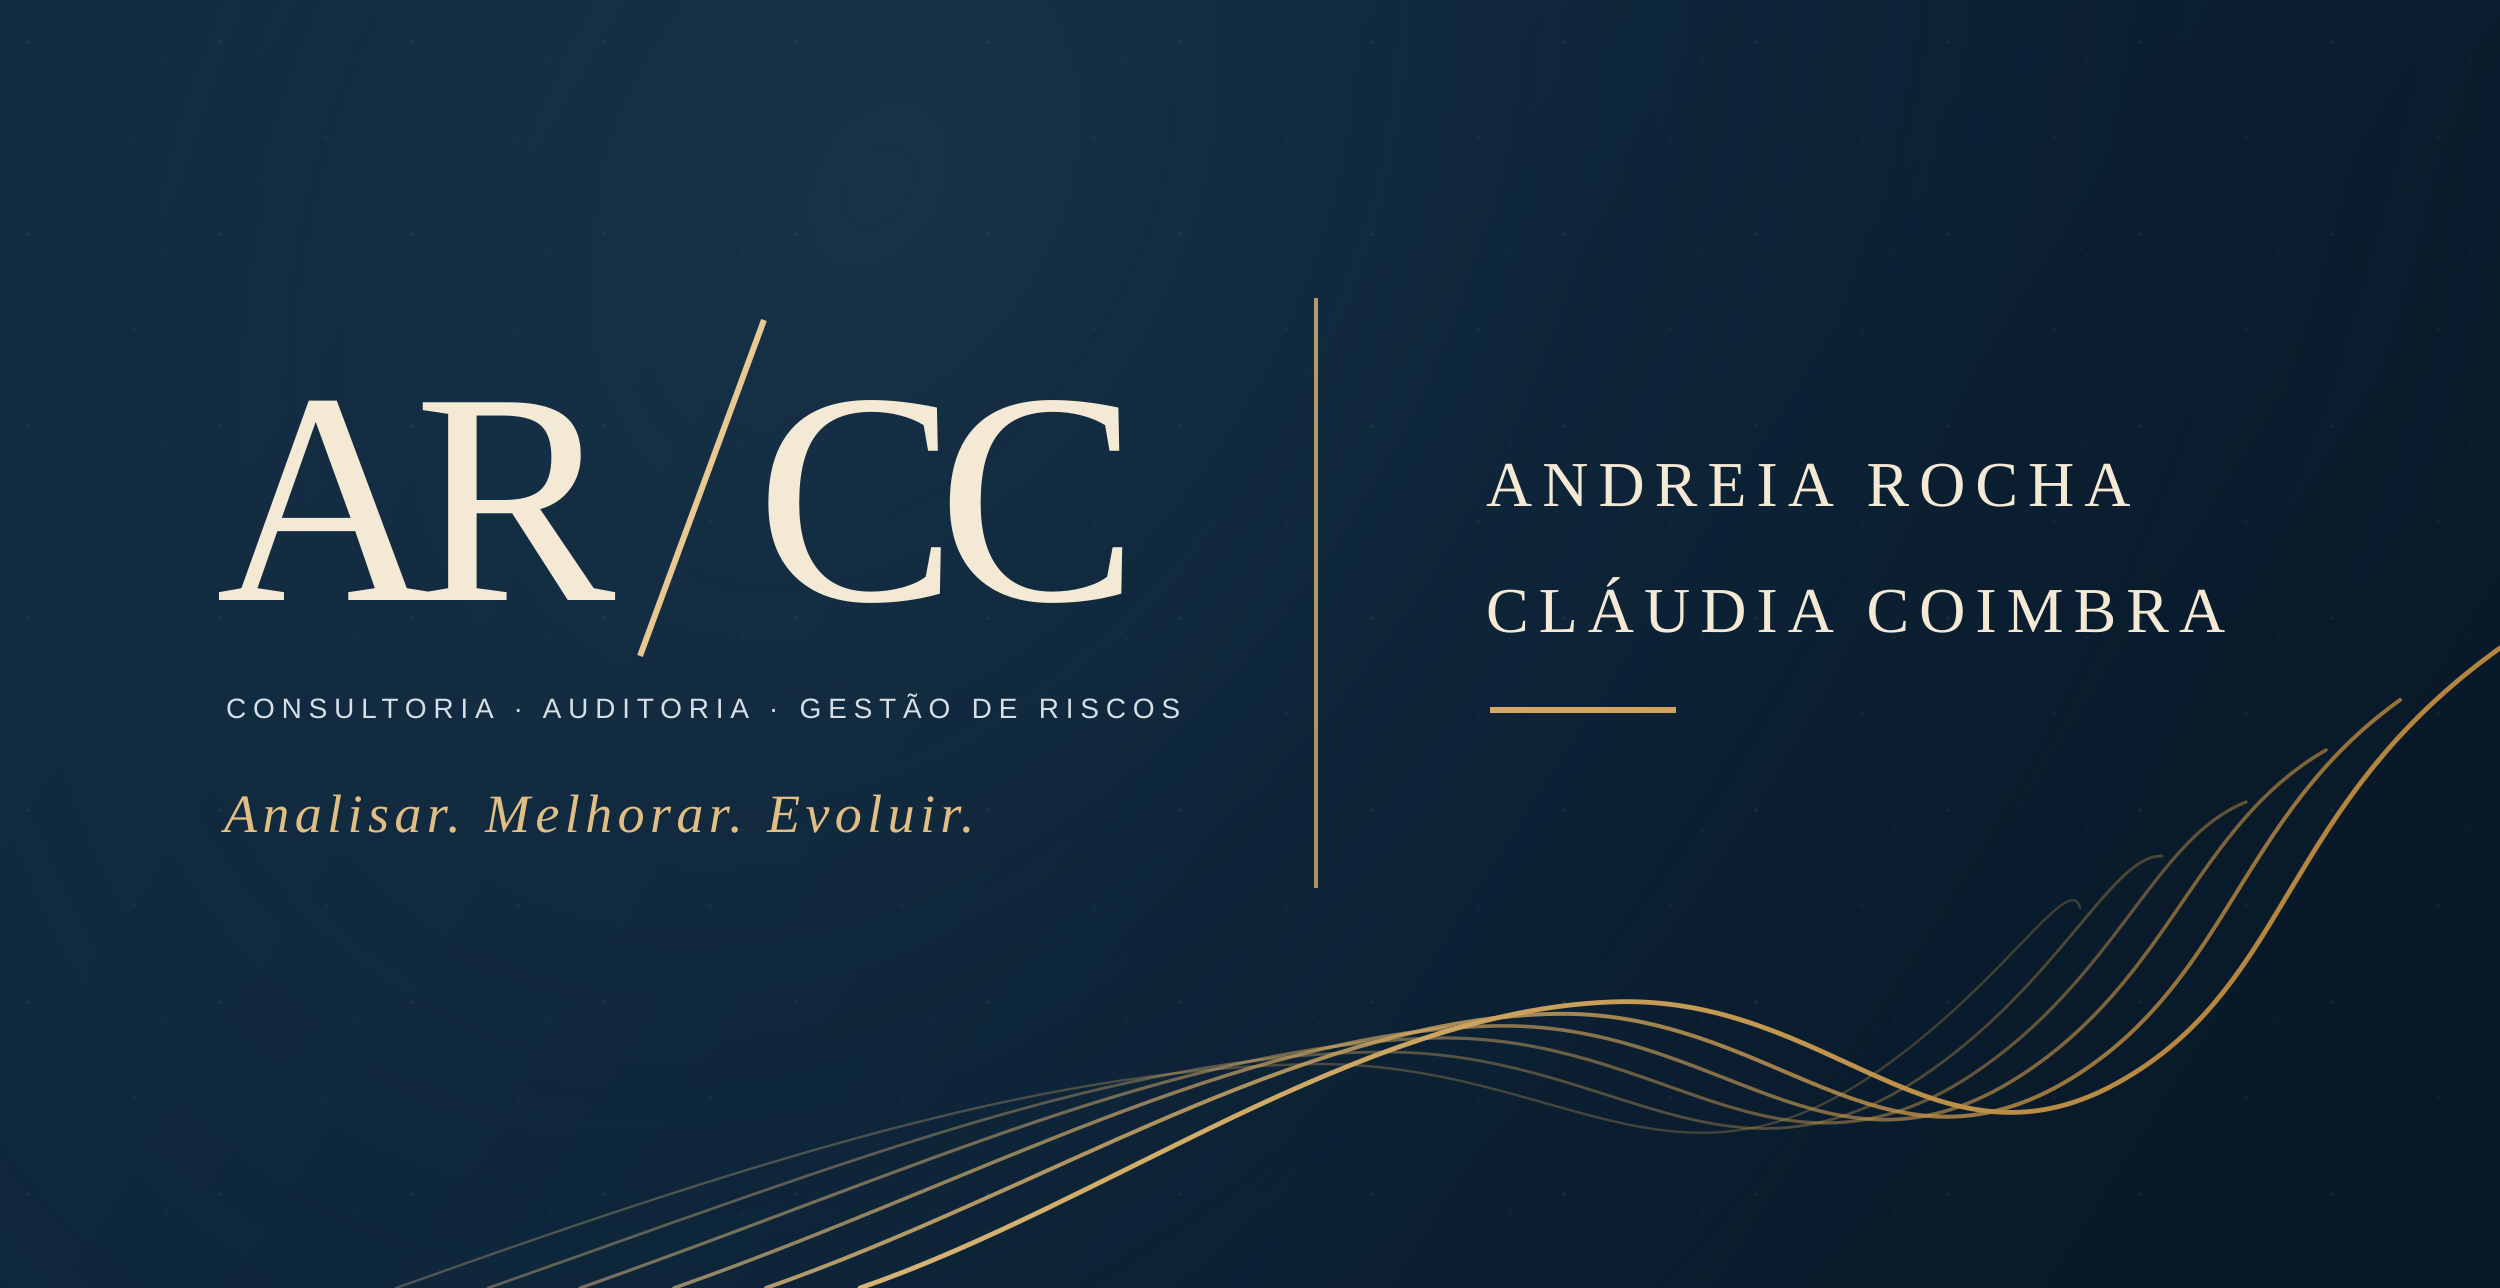
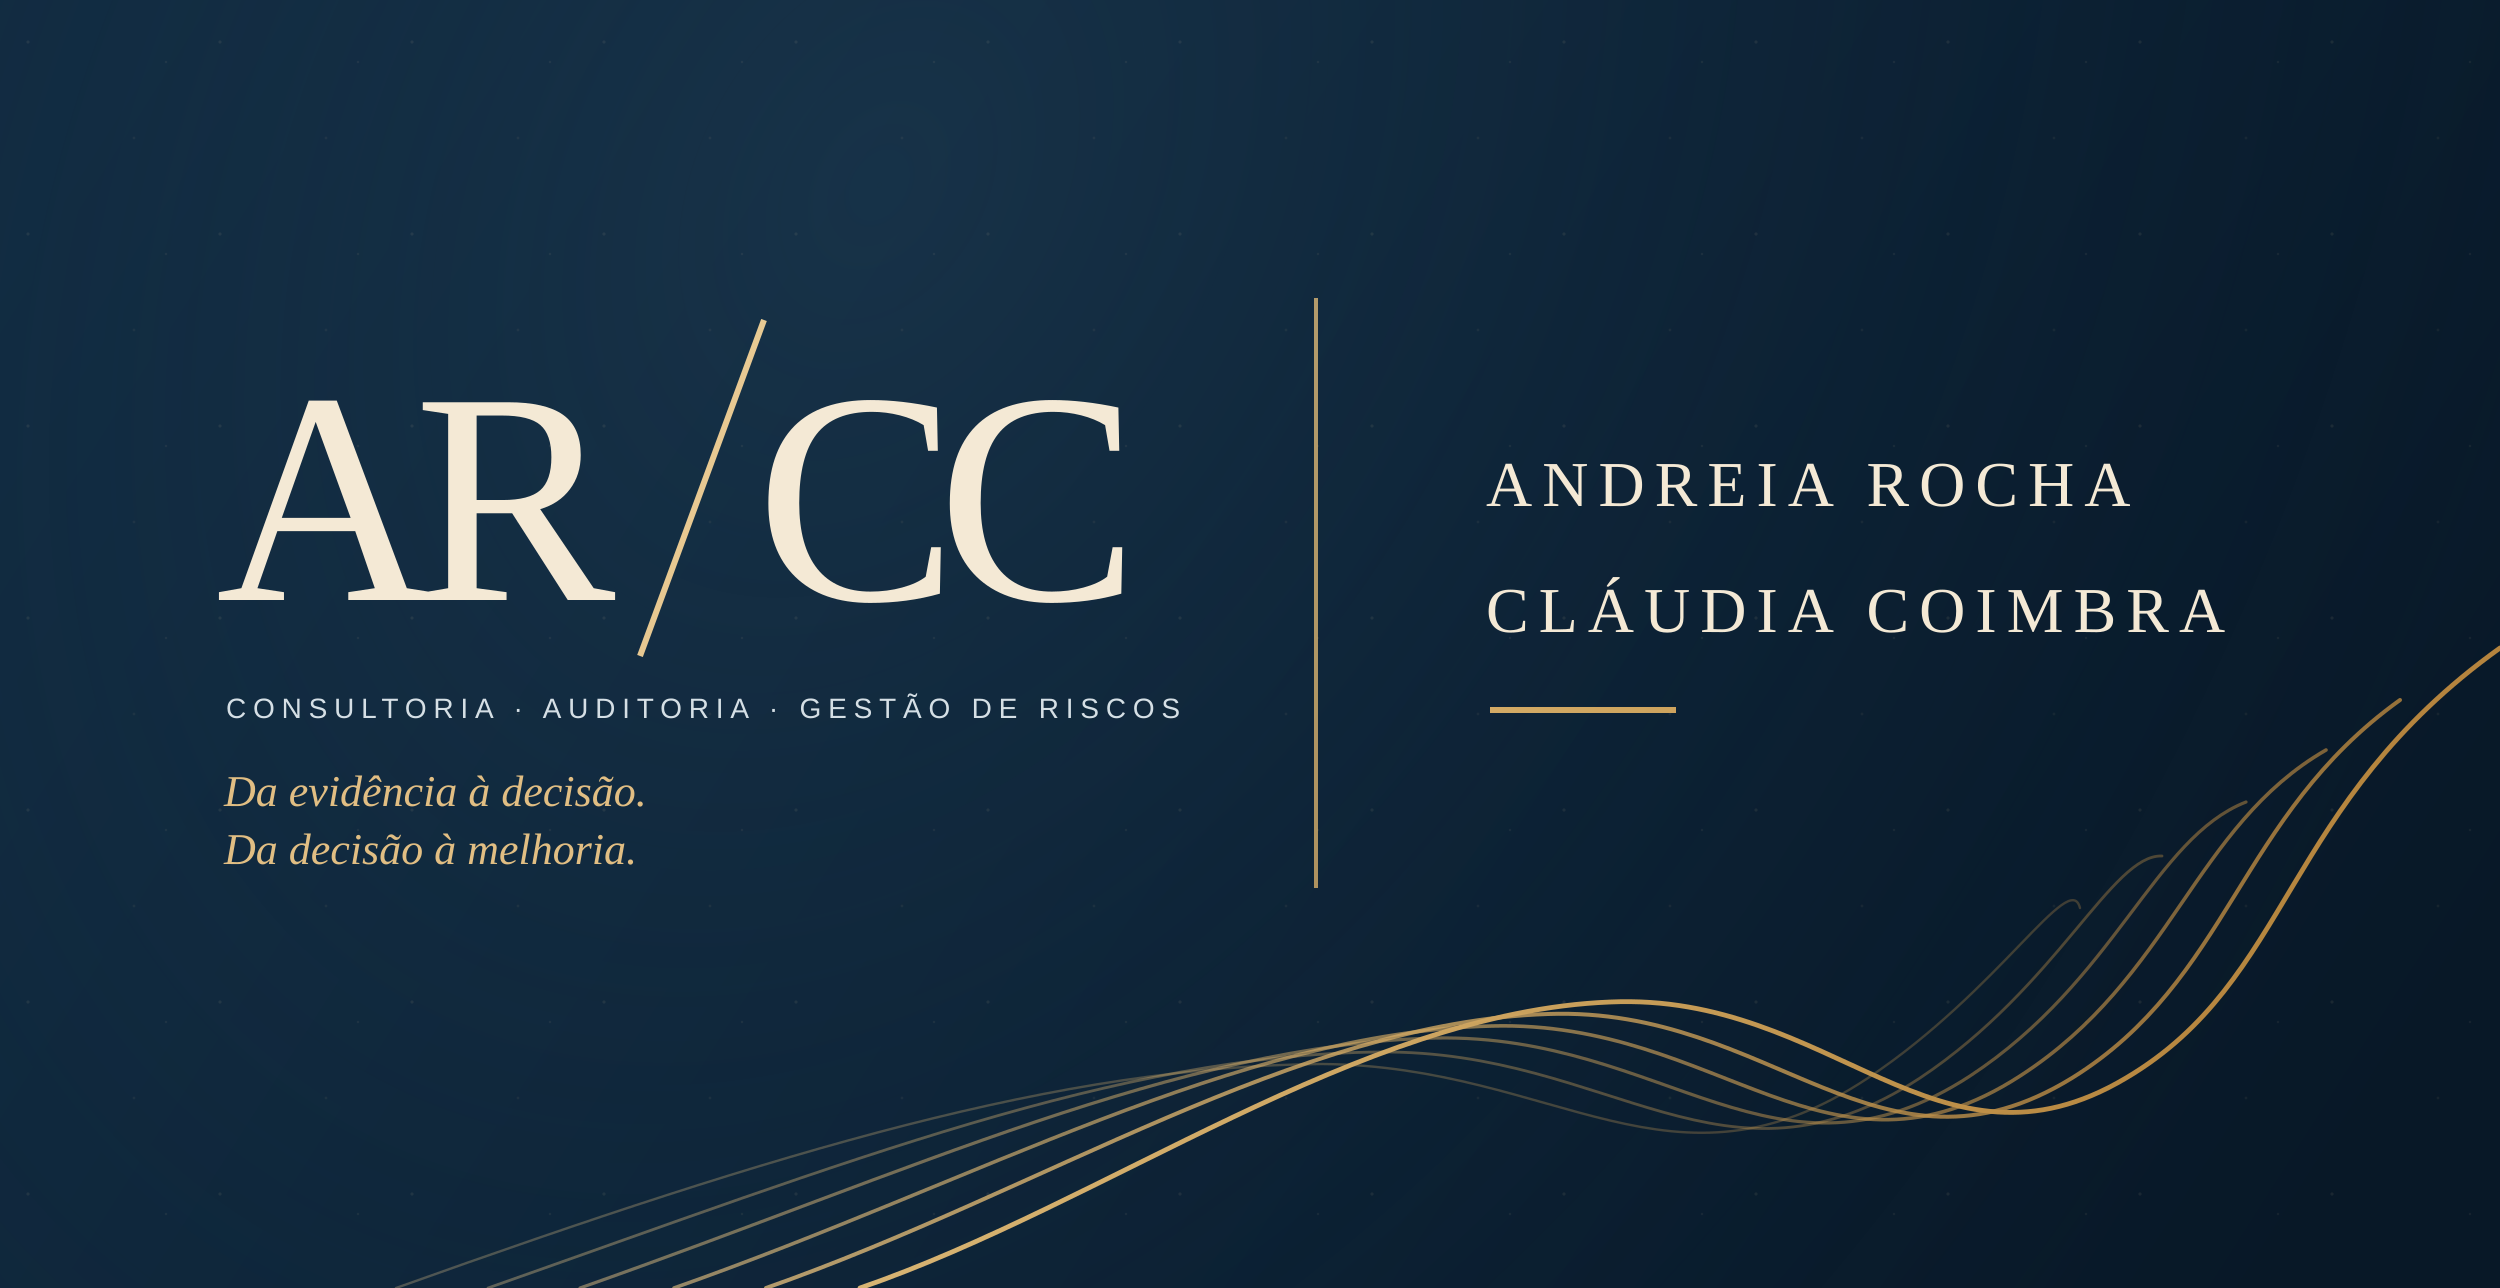
<svg xmlns="http://www.w3.org/2000/svg" width="1250" height="644" viewBox="0 0 1250 644" fill="none">
  <defs>
    <linearGradient id="navy" x1="62" y1="4" x2="1122" y2="680" gradientUnits="userSpaceOnUse">
      <stop stop-color="#102A40" />
      <stop offset=".56" stop-color="#0B2033" />
      <stop offset="1" stop-color="#081827" />
    </linearGradient>
    <linearGradient id="gold" x1="215" y1="143" x2="1088" y2="588" gradientUnits="userSpaceOnUse">
      <stop stop-color="#F0D5A5" />
      <stop offset=".48" stop-color="#D9B36F" />
      <stop offset="1" stop-color="#B9873E" />
    </linearGradient>
    <radialGradient id="light" cx="0" cy="0" r="1" gradientTransform="matrix(704 402 -573 1003 442 90)" gradientUnits="userSpaceOnUse">
      <stop stop-color="#24445C" stop-opacity=".43" />
      <stop offset="1" stop-color="#0B2033" stop-opacity="0" />
    </radialGradient>
    <pattern id="navy-grain" width="96" height="96" patternUnits="userSpaceOnUse">
      <circle cx="14" cy="21" r=".8" fill="#F0D5A5" fill-opacity=".08" />
      <circle cx="67" cy="69" r=".7" fill="#F0D5A5" fill-opacity=".06" />
      <circle cx="83" cy="31" r=".6" fill="#F0D5A5" fill-opacity=".07" />
    </pattern>
  </defs>
  <rect width="1250" height="644" fill="url(#navy)" />
  <rect width="1250" height="644" fill="url(#light)" />
  <rect width="1250" height="644" fill="url(#navy-grain)" />
  <g fill="#F4E9D5" font-family="Georgia, 'Times New Roman', serif" font-weight="400">
    <text x="108" y="300" font-size="151" letter-spacing="-10">AR</text>
    <text x="378" y="300" font-size="151" letter-spacing="-10">CC</text>
  </g>
  <path d="M382 160 320 328" stroke="url(#gold)" stroke-width="3" />
  <g fill="#D5DFE5" font-family="Arial, Helvetica, sans-serif">
    <text x="113" y="359" font-size="14" font-weight="500" letter-spacing="3.4">CONSULTORIA · AUDITORIA · GESTÃO DE RISCOS</text>
  </g>
-   <text x="112" y="416" fill="#E1BE83" font-family="Georgia, 'Times New Roman', serif" font-size="27" font-style="italic" letter-spacing="2.7">Analisar. Melhorar. Evoluir.</text>
+   <text x="112" y="403" fill="#E1BE83" font-family="Georgia, 'Times New Roman', serif" font-size="22" font-style="italic">Da evidência à decisão.</text>
+   <text x="112" y="432" fill="#E1BE83" font-family="Georgia, 'Times New Roman', serif" font-size="22" font-style="italic">Da decisão à melhoria.</text>
  <path d="M658 149V444" stroke="url(#gold)" stroke-opacity=".8" stroke-width="2" />
  <g fill="#F4E9D5" font-family="Georgia, 'Times New Roman', serif" font-size="32" letter-spacing="5">
    <text x="743" y="253">ANDREIA ROCHA</text>
    <text x="743" y="316">CLÁUDIA COIMBRA</text>
  </g>
  <path d="M745 355h93" stroke="url(#gold)" stroke-width="3" />
  <g stroke="url(#gold)" stroke-linecap="round">
    <path d="M430 644c122-42 250-138 375-143 111-5 164 94 258 38 83-49 78-137 187-215" stroke-width="2.4" stroke-opacity=".98" />
    <path d="M383 644c137-48 266-133 391-137 112-4 166 91 262 32 79-49 83-131 164-189" stroke-width="2" stroke-opacity=".8" />
    <path d="M337 644c151-53 282-128 409-131 114-3 168 87 264 25 76-49 87-125 153-163" stroke-width="1.8" stroke-opacity=".65" />
    <path d="M290 644c165-58 300-122 428-125 115-2 170 82 267 19 73-48 92-119 138-137" stroke-width="1.6" stroke-opacity=".5" />
    <path d="M244 644c179-63 316-117 446-118 116-1 172 77 270 13 69-46 96-112 121-111" stroke-width="1.4" stroke-opacity=".38" />
    <path d="M198 644c193-69 333-111 463-112 118 1 175 72 273 7 66-44 101-105 106-85" stroke-width="1.2" stroke-opacity=".3" />
  </g>
</svg>
